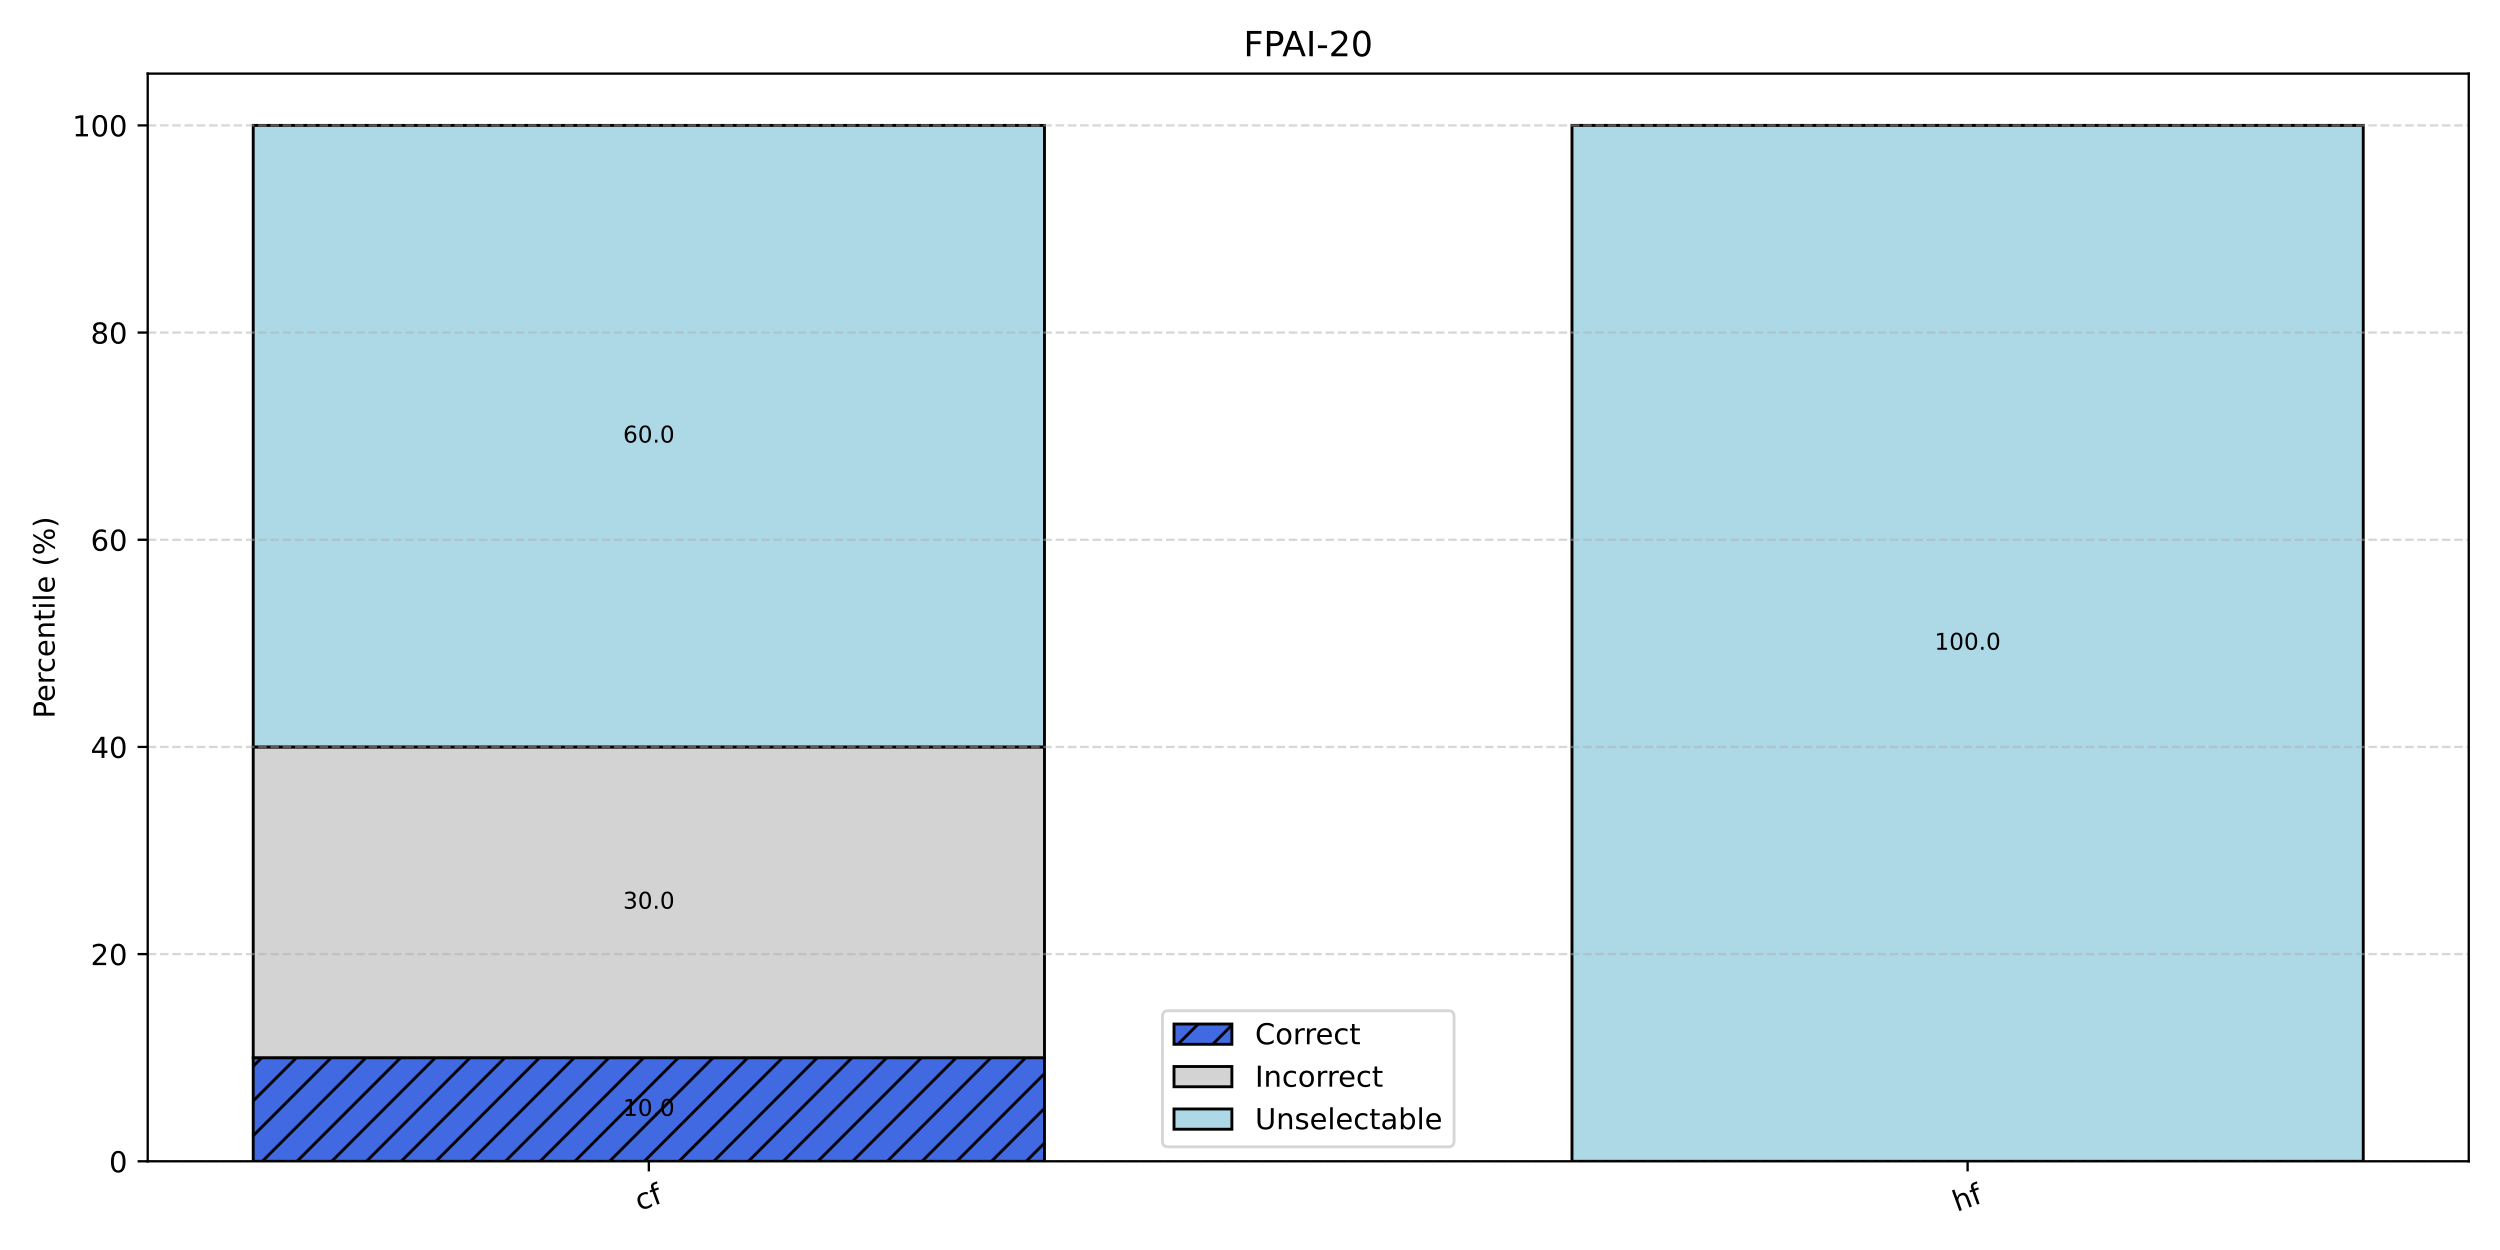
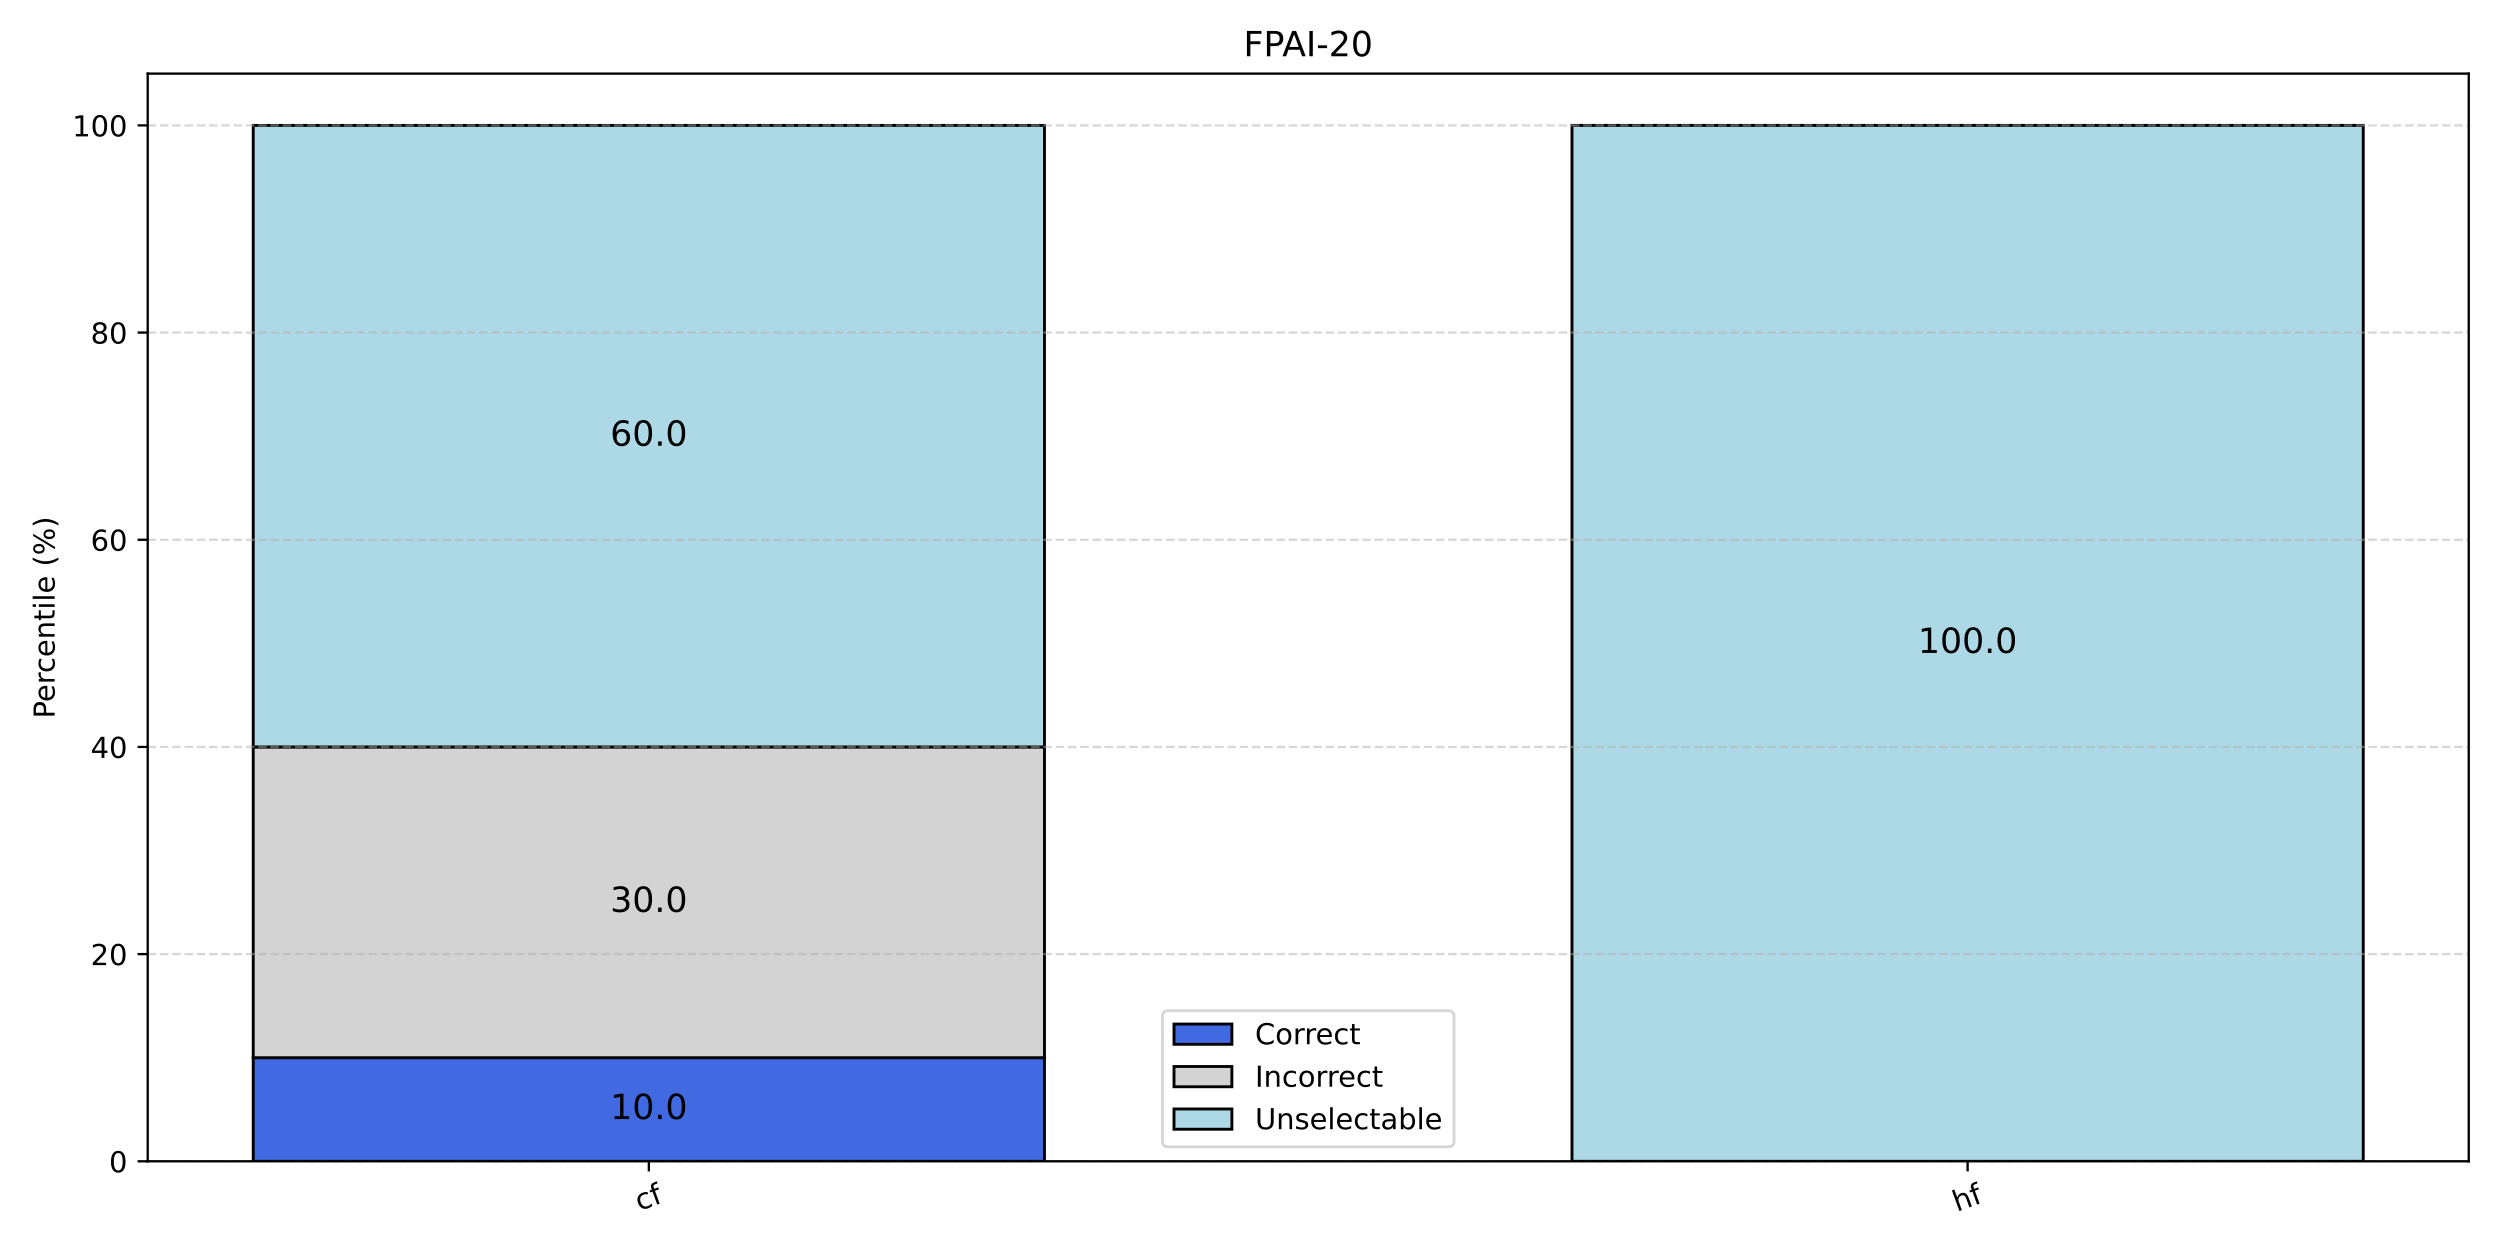
<svg xmlns="http://www.w3.org/2000/svg" xmlns:xlink="http://www.w3.org/1999/xlink" width="864pt" height="432pt" viewBox="0 0 864 432" version="1.1">
  <defs>
    <style type="text/css">*{stroke-linejoin: round; stroke-linecap: butt}</style>
  </defs>
  <g id="figure_1">
    <g id="patch_1">
      <path d="M 0 432  L 864 432  L 864 0  L 0 0  z " style="fill: #ffffff" />
    </g>
    <g id="axes_1">
      <g id="patch_2">
        <path d="M 51.05 401.342  L 853.2 401.342  L 853.2 25.44  L 51.05 25.44  z " style="fill: #ffffff" />
      </g>
      <g id="patch_3">
-         <path d="M 87.511 401.342  L 360.972 401.342  L 360.972 365.542  L 87.511 365.542  z " clip-path="url(#pb90f60d830)" style="fill: url(#h4d4811b8ee); stroke: #000000; stroke-linejoin: miter" />
+         <path d="M 87.511 401.342  L 360.972 401.342  L 360.972 365.542  L 87.511 365.542  z " clip-path="url(#pb450d7283d)" style="fill: #4169e1; stroke: #000000; stroke-linejoin: miter" />
      </g>
      <g id="patch_4">
-         <path d="M 543.278 401.342  L 816.739 401.342  L 816.739 401.342  L 543.278 401.342  z " clip-path="url(#pb90f60d830)" style="fill: url(#h4d4811b8ee); stroke: #000000; stroke-linejoin: miter" />
+         <path d="M 543.278 401.342  L 816.739 401.342  L 816.739 401.342  L 543.278 401.342  z " clip-path="url(#pb450d7283d)" style="fill: #4169e1; stroke: #000000; stroke-linejoin: miter" />
      </g>
      <g id="patch_5">
-         <path d="M 87.511 365.542  L 360.972 365.542  L 360.972 258.141  L 87.511 258.141  z " clip-path="url(#pb90f60d830)" style="fill: #d3d3d3; stroke: #000000; stroke-linejoin: miter" />
+         <path d="M 87.511 365.542  L 360.972 365.542  L 360.972 258.141  L 87.511 258.141  z " clip-path="url(#pb450d7283d)" style="fill: #d3d3d3; stroke: #000000; stroke-linejoin: miter" />
      </g>
      <g id="patch_6">
-         <path d="M 543.278 401.342  L 816.739 401.342  L 816.739 401.342  L 543.278 401.342  z " clip-path="url(#pb90f60d830)" style="fill: #d3d3d3; stroke: #000000; stroke-linejoin: miter" />
+         <path d="M 543.278 401.342  L 816.739 401.342  L 816.739 401.342  L 543.278 401.342  z " clip-path="url(#pb450d7283d)" style="fill: #d3d3d3; stroke: #000000; stroke-linejoin: miter" />
      </g>
      <g id="patch_7">
-         <path d="M 87.511 258.141  L 360.972 258.141  L 360.972 43.34  L 87.511 43.34  z " clip-path="url(#pb90f60d830)" style="fill: #add8e6; stroke: #000000; stroke-linejoin: miter" />
+         <path d="M 87.511 258.141  L 360.972 258.141  L 360.972 43.34  L 87.511 43.34  z " clip-path="url(#pb450d7283d)" style="fill: #add8e6; stroke: #000000; stroke-linejoin: miter" />
      </g>
      <g id="patch_8">
-         <path d="M 543.278 401.342  L 816.739 401.342  L 816.739 43.34  L 543.278 43.34  z " clip-path="url(#pb90f60d830)" style="fill: #add8e6; stroke: #000000; stroke-linejoin: miter" />
+         <path d="M 543.278 401.342  L 816.739 401.342  L 816.739 43.34  L 543.278 43.34  z " clip-path="url(#pb450d7283d)" style="fill: #add8e6; stroke: #000000; stroke-linejoin: miter" />
      </g>
      <g id="matplotlib.axis_1">
        <g id="xtick_1">
          <g id="line2d_1">
            <defs>
-               <path id="m7310fe618c" d="M 0 0  L 0 3.5  " style="stroke: #000000; stroke-width: 0.8" />
-             </defs>
-             <g>
-               <use xlink:href="#m7310fe618c" x="224.241" y="401.342" style="stroke: #000000; stroke-width: 0.8" />
+               <path id="mb52f5c5629" d="M 0 0  L 0 3.5  " style="stroke: #000000; stroke-width: 0.8" />
+             </defs>
+             <g>
+               <use xlink:href="#mb52f5c5629" x="224.241" y="401.342" style="stroke: #000000; stroke-width: 0.8" />
            </g>
          </g>
          <g id="text_1">
            <g transform="translate(220.9478 418.5667) rotate(-20) scale(0.1 -0.1)">
              <defs>
                <path id="DejaVuSans-63" d="M 3122 3366  L 3122 2828  Q 2878 2963 2633 3030  Q 2388 3097 2138 3097  Q 1578 3097 1268 2742  Q 959 2388 959 1747  Q 959 1106 1268 751  Q 1578 397 2138 397  Q 2388 397 2633 464  Q 2878 531 3122 666  L 3122 134  Q 2881 22 2623 -34  Q 2366 -91 2075 -91  Q 1284 -91 818 406  Q 353 903 353 1747  Q 353 2603 823 3093  Q 1294 3584 2113 3584  Q 2378 3584 2631 3529  Q 2884 3475 3122 3366  z " transform="scale(0.015625)" />
                <path id="DejaVuSans-66" d="M 2375 4863  L 2375 4384  L 1825 4384  Q 1516 4384 1395 4259  Q 1275 4134 1275 3809  L 1275 3500  L 2222 3500  L 2222 3053  L 1275 3053  L 1275 0  L 697 0  L 697 3053  L 147 3053  L 147 3500  L 697 3500  L 697 3744  Q 697 4328 969 4595  Q 1241 4863 1831 4863  L 2375 4863  z " transform="scale(0.015625)" />
              </defs>
              <use xlink:href="#DejaVuSans-63" />
              <use xlink:href="#DejaVuSans-66" transform="translate(54.98047 0)" />
            </g>
          </g>
        </g>
        <g id="xtick_2">
          <g id="line2d_2">
            <g>
-               <use xlink:href="#m7310fe618c" x="680.009" y="401.342" style="stroke: #000000; stroke-width: 0.8" />
+               <use xlink:href="#mb52f5c5629" x="680.009" y="401.342" style="stroke: #000000; stroke-width: 0.8" />
            </g>
          </g>
          <g id="text_2">
            <g transform="translate(676.3206 418.8537) rotate(-20) scale(0.1 -0.1)">
              <defs>
                <path id="DejaVuSans-68" d="M 3513 2113  L 3513 0  L 2938 0  L 2938 2094  Q 2938 2591 2744 2837  Q 2550 3084 2163 3084  Q 1697 3084 1428 2787  Q 1159 2491 1159 1978  L 1159 0  L 581 0  L 581 4863  L 1159 4863  L 1159 2956  Q 1366 3272 1645 3428  Q 1925 3584 2291 3584  Q 2894 3584 3203 3211  Q 3513 2838 3513 2113  z " transform="scale(0.015625)" />
              </defs>
              <use xlink:href="#DejaVuSans-68" />
              <use xlink:href="#DejaVuSans-66" transform="translate(63.37891 0)" />
            </g>
          </g>
        </g>
      </g>
      <g id="matplotlib.axis_2">
        <g id="ytick_1">
          <g id="line2d_3">
-             <path d="M 51.05 401.342  L 853.2 401.342  " clip-path="url(#pb90f60d830)" style="fill: none; stroke-dasharray: 2.96,1.28; stroke-dashoffset: 0; stroke: #b0b0b0; stroke-opacity: 0.5; stroke-width: 0.8" />
+             <path d="M 51.05 401.342  L 853.2 401.342  " clip-path="url(#pb450d7283d)" style="fill: none; stroke-dasharray: 2.96,1.28; stroke-dashoffset: 0; stroke: #b0b0b0; stroke-opacity: 0.5; stroke-width: 0.8" />
          </g>
          <g id="line2d_4">
            <defs>
-               <path id="mf6887f8c30" d="M 0 0  L -3.5 0  " style="stroke: #000000; stroke-width: 0.8" />
-             </defs>
-             <g>
-               <use xlink:href="#mf6887f8c30" x="51.05" y="401.342" style="stroke: #000000; stroke-width: 0.8" />
+               <path id="mb5069ea2ca" d="M 0 0  L -3.5 0  " style="stroke: #000000; stroke-width: 0.8" />
+             </defs>
+             <g>
+               <use xlink:href="#mb5069ea2ca" x="51.05" y="401.342" style="stroke: #000000; stroke-width: 0.8" />
            </g>
          </g>
          <g id="text_3">
            <g transform="translate(37.6875 405.1411) scale(0.1 -0.1)">
              <defs>
                <path id="DejaVuSans-30" d="M 2034 4250  Q 1547 4250 1301 3770  Q 1056 3291 1056 2328  Q 1056 1369 1301 889  Q 1547 409 2034 409  Q 2525 409 2770 889  Q 3016 1369 3016 2328  Q 3016 3291 2770 3770  Q 2525 4250 2034 4250  z M 2034 4750  Q 2819 4750 3233 4129  Q 3647 3509 3647 2328  Q 3647 1150 3233 529  Q 2819 -91 2034 -91  Q 1250 -91 836 529  Q 422 1150 422 2328  Q 422 3509 836 4129  Q 1250 4750 2034 4750  z " transform="scale(0.015625)" />
              </defs>
              <use xlink:href="#DejaVuSans-30" />
            </g>
          </g>
        </g>
        <g id="ytick_2">
          <g id="line2d_5">
-             <path d="M 51.05 329.742  L 853.2 329.742  " clip-path="url(#pb90f60d830)" style="fill: none; stroke-dasharray: 2.96,1.28; stroke-dashoffset: 0; stroke: #b0b0b0; stroke-opacity: 0.5; stroke-width: 0.8" />
+             <path d="M 51.05 329.742  L 853.2 329.742  " clip-path="url(#pb450d7283d)" style="fill: none; stroke-dasharray: 2.96,1.28; stroke-dashoffset: 0; stroke: #b0b0b0; stroke-opacity: 0.5; stroke-width: 0.8" />
          </g>
          <g id="line2d_6">
            <g>
-               <use xlink:href="#mf6887f8c30" x="51.05" y="329.742" style="stroke: #000000; stroke-width: 0.8" />
+               <use xlink:href="#mb5069ea2ca" x="51.05" y="329.742" style="stroke: #000000; stroke-width: 0.8" />
            </g>
          </g>
          <g id="text_4">
            <g transform="translate(31.325 333.5408) scale(0.1 -0.1)">
              <defs>
                <path id="DejaVuSans-32" d="M 1228 531  L 3431 531  L 3431 0  L 469 0  L 469 531  Q 828 903 1448 1529  Q 2069 2156 2228 2338  Q 2531 2678 2651 2914  Q 2772 3150 2772 3378  Q 2772 3750 2511 3984  Q 2250 4219 1831 4219  Q 1534 4219 1204 4116  Q 875 4013 500 3803  L 500 4441  Q 881 4594 1212 4672  Q 1544 4750 1819 4750  Q 2544 4750 2975 4387  Q 3406 4025 3406 3419  Q 3406 3131 3298 2873  Q 3191 2616 2906 2266  Q 2828 2175 2409 1742  Q 1991 1309 1228 531  z " transform="scale(0.015625)" />
              </defs>
              <use xlink:href="#DejaVuSans-32" />
              <use xlink:href="#DejaVuSans-30" transform="translate(63.62305 0)" />
            </g>
          </g>
        </g>
        <g id="ytick_3">
          <g id="line2d_7">
-             <path d="M 51.05 258.141  L 853.2 258.141  " clip-path="url(#pb90f60d830)" style="fill: none; stroke-dasharray: 2.96,1.28; stroke-dashoffset: 0; stroke: #b0b0b0; stroke-opacity: 0.5; stroke-width: 0.8" />
+             <path d="M 51.05 258.141  L 853.2 258.141  " clip-path="url(#pb450d7283d)" style="fill: none; stroke-dasharray: 2.96,1.28; stroke-dashoffset: 0; stroke: #b0b0b0; stroke-opacity: 0.5; stroke-width: 0.8" />
          </g>
          <g id="line2d_8">
            <g>
-               <use xlink:href="#mf6887f8c30" x="51.05" y="258.141" style="stroke: #000000; stroke-width: 0.8" />
+               <use xlink:href="#mb5069ea2ca" x="51.05" y="258.141" style="stroke: #000000; stroke-width: 0.8" />
            </g>
          </g>
          <g id="text_5">
            <g transform="translate(31.325 261.9404) scale(0.1 -0.1)">
              <defs>
                <path id="DejaVuSans-34" d="M 2419 4116  L 825 1625  L 2419 1625  L 2419 4116  z M 2253 4666  L 3047 4666  L 3047 1625  L 3713 1625  L 3713 1100  L 3047 1100  L 3047 0  L 2419 0  L 2419 1100  L 313 1100  L 313 1709  L 2253 4666  z " transform="scale(0.015625)" />
              </defs>
              <use xlink:href="#DejaVuSans-34" />
              <use xlink:href="#DejaVuSans-30" transform="translate(63.62305 0)" />
            </g>
          </g>
        </g>
        <g id="ytick_4">
          <g id="line2d_9">
-             <path d="M 51.05 186.541  L 853.2 186.541  " clip-path="url(#pb90f60d830)" style="fill: none; stroke-dasharray: 2.96,1.28; stroke-dashoffset: 0; stroke: #b0b0b0; stroke-opacity: 0.5; stroke-width: 0.8" />
+             <path d="M 51.05 186.541  L 853.2 186.541  " clip-path="url(#pb450d7283d)" style="fill: none; stroke-dasharray: 2.96,1.28; stroke-dashoffset: 0; stroke: #b0b0b0; stroke-opacity: 0.5; stroke-width: 0.8" />
          </g>
          <g id="line2d_10">
            <g>
-               <use xlink:href="#mf6887f8c30" x="51.05" y="186.541" style="stroke: #000000; stroke-width: 0.8" />
+               <use xlink:href="#mb5069ea2ca" x="51.05" y="186.541" style="stroke: #000000; stroke-width: 0.8" />
            </g>
          </g>
          <g id="text_6">
            <g transform="translate(31.325 190.34) scale(0.1 -0.1)">
              <defs>
                <path id="DejaVuSans-36" d="M 2113 2584  Q 1688 2584 1439 2293  Q 1191 2003 1191 1497  Q 1191 994 1439 701  Q 1688 409 2113 409  Q 2538 409 2786 701  Q 3034 994 3034 1497  Q 3034 2003 2786 2293  Q 2538 2584 2113 2584  z M 3366 4563  L 3366 3988  Q 3128 4100 2886 4159  Q 2644 4219 2406 4219  Q 1781 4219 1451 3797  Q 1122 3375 1075 2522  Q 1259 2794 1537 2939  Q 1816 3084 2150 3084  Q 2853 3084 3261 2657  Q 3669 2231 3669 1497  Q 3669 778 3244 343  Q 2819 -91 2113 -91  Q 1303 -91 875 529  Q 447 1150 447 2328  Q 447 3434 972 4092  Q 1497 4750 2381 4750  Q 2619 4750 2861 4703  Q 3103 4656 3366 4563  z " transform="scale(0.015625)" />
              </defs>
              <use xlink:href="#DejaVuSans-36" />
              <use xlink:href="#DejaVuSans-30" transform="translate(63.62305 0)" />
            </g>
          </g>
        </g>
        <g id="ytick_5">
          <g id="line2d_11">
-             <path d="M 51.05 114.94  L 853.2 114.94  " clip-path="url(#pb90f60d830)" style="fill: none; stroke-dasharray: 2.96,1.28; stroke-dashoffset: 0; stroke: #b0b0b0; stroke-opacity: 0.5; stroke-width: 0.8" />
+             <path d="M 51.05 114.94  L 853.2 114.94  " clip-path="url(#pb450d7283d)" style="fill: none; stroke-dasharray: 2.96,1.28; stroke-dashoffset: 0; stroke: #b0b0b0; stroke-opacity: 0.5; stroke-width: 0.8" />
          </g>
          <g id="line2d_12">
            <g>
-               <use xlink:href="#mf6887f8c30" x="51.05" y="114.94" style="stroke: #000000; stroke-width: 0.8" />
+               <use xlink:href="#mb5069ea2ca" x="51.05" y="114.94" style="stroke: #000000; stroke-width: 0.8" />
            </g>
          </g>
          <g id="text_7">
            <g transform="translate(31.325 118.7397) scale(0.1 -0.1)">
              <defs>
                <path id="DejaVuSans-38" d="M 2034 2216  Q 1584 2216 1326 1975  Q 1069 1734 1069 1313  Q 1069 891 1326 650  Q 1584 409 2034 409  Q 2484 409 2743 651  Q 3003 894 3003 1313  Q 3003 1734 2745 1975  Q 2488 2216 2034 2216  z M 1403 2484  Q 997 2584 770 2862  Q 544 3141 544 3541  Q 544 4100 942 4425  Q 1341 4750 2034 4750  Q 2731 4750 3128 4425  Q 3525 4100 3525 3541  Q 3525 3141 3298 2862  Q 3072 2584 2669 2484  Q 3125 2378 3379 2068  Q 3634 1759 3634 1313  Q 3634 634 3220 271  Q 2806 -91 2034 -91  Q 1263 -91 848 271  Q 434 634 434 1313  Q 434 1759 690 2068  Q 947 2378 1403 2484  z M 1172 3481  Q 1172 3119 1398 2916  Q 1625 2713 2034 2713  Q 2441 2713 2670 2916  Q 2900 3119 2900 3481  Q 2900 3844 2670 4047  Q 2441 4250 2034 4250  Q 1625 4250 1398 4047  Q 1172 3844 1172 3481  z " transform="scale(0.015625)" />
              </defs>
              <use xlink:href="#DejaVuSans-38" />
              <use xlink:href="#DejaVuSans-30" transform="translate(63.62305 0)" />
            </g>
          </g>
        </g>
        <g id="ytick_6">
          <g id="line2d_13">
-             <path d="M 51.05 43.34  L 853.2 43.34  " clip-path="url(#pb90f60d830)" style="fill: none; stroke-dasharray: 2.96,1.28; stroke-dashoffset: 0; stroke: #b0b0b0; stroke-opacity: 0.5; stroke-width: 0.8" />
+             <path d="M 51.05 43.34  L 853.2 43.34  " clip-path="url(#pb450d7283d)" style="fill: none; stroke-dasharray: 2.96,1.28; stroke-dashoffset: 0; stroke: #b0b0b0; stroke-opacity: 0.5; stroke-width: 0.8" />
          </g>
          <g id="line2d_14">
            <g>
-               <use xlink:href="#mf6887f8c30" x="51.05" y="43.34" style="stroke: #000000; stroke-width: 0.8" />
+               <use xlink:href="#mb5069ea2ca" x="51.05" y="43.34" style="stroke: #000000; stroke-width: 0.8" />
            </g>
          </g>
          <g id="text_8">
            <g transform="translate(24.9625 47.13931) scale(0.1 -0.1)">
              <defs>
                <path id="DejaVuSans-31" d="M 794 531  L 1825 531  L 1825 4091  L 703 3866  L 703 4441  L 1819 4666  L 2450 4666  L 2450 531  L 3481 531  L 3481 0  L 794 0  L 794 531  z " transform="scale(0.015625)" />
              </defs>
              <use xlink:href="#DejaVuSans-31" />
              <use xlink:href="#DejaVuSans-30" transform="translate(63.62305 0)" />
              <use xlink:href="#DejaVuSans-30" transform="translate(127.2461 0)" />
            </g>
          </g>
        </g>
        <g id="text_9">
          <g transform="translate(18.88281 248.2949) rotate(-90) scale(0.1 -0.1)">
            <defs>
              <path id="DejaVuSans-50" d="M 1259 4147  L 1259 2394  L 2053 2394  Q 2494 2394 2734 2622  Q 2975 2850 2975 3272  Q 2975 3691 2734 3919  Q 2494 4147 2053 4147  L 1259 4147  z M 628 4666  L 2053 4666  Q 2838 4666 3239 4311  Q 3641 3956 3641 3272  Q 3641 2581 3239 2228  Q 2838 1875 2053 1875  L 1259 1875  L 1259 0  L 628 0  L 628 4666  z " transform="scale(0.015625)" />
              <path id="DejaVuSans-65" d="M 3597 1894  L 3597 1613  L 953 1613  Q 991 1019 1311 708  Q 1631 397 2203 397  Q 2534 397 2845 478  Q 3156 559 3463 722  L 3463 178  Q 3153 47 2828 -22  Q 2503 -91 2169 -91  Q 1331 -91 842 396  Q 353 884 353 1716  Q 353 2575 817 3079  Q 1281 3584 2069 3584  Q 2775 3584 3186 3129  Q 3597 2675 3597 1894  z M 3022 2063  Q 3016 2534 2758 2815  Q 2500 3097 2075 3097  Q 1594 3097 1305 2825  Q 1016 2553 972 2059  L 3022 2063  z " transform="scale(0.015625)" />
              <path id="DejaVuSans-72" d="M 2631 2963  Q 2534 3019 2420 3045  Q 2306 3072 2169 3072  Q 1681 3072 1420 2755  Q 1159 2438 1159 1844  L 1159 0  L 581 0  L 581 3500  L 1159 3500  L 1159 2956  Q 1341 3275 1631 3429  Q 1922 3584 2338 3584  Q 2397 3584 2469 3576  Q 2541 3569 2628 3553  L 2631 2963  z " transform="scale(0.015625)" />
              <path id="DejaVuSans-6e" d="M 3513 2113  L 3513 0  L 2938 0  L 2938 2094  Q 2938 2591 2744 2837  Q 2550 3084 2163 3084  Q 1697 3084 1428 2787  Q 1159 2491 1159 1978  L 1159 0  L 581 0  L 581 3500  L 1159 3500  L 1159 2956  Q 1366 3272 1645 3428  Q 1925 3584 2291 3584  Q 2894 3584 3203 3211  Q 3513 2838 3513 2113  z " transform="scale(0.015625)" />
              <path id="DejaVuSans-74" d="M 1172 4494  L 1172 3500  L 2356 3500  L 2356 3053  L 1172 3053  L 1172 1153  Q 1172 725 1289 603  Q 1406 481 1766 481  L 2356 481  L 2356 0  L 1766 0  Q 1100 0 847 248  Q 594 497 594 1153  L 594 3053  L 172 3053  L 172 3500  L 594 3500  L 594 4494  L 1172 4494  z " transform="scale(0.015625)" />
              <path id="DejaVuSans-69" d="M 603 3500  L 1178 3500  L 1178 0  L 603 0  L 603 3500  z M 603 4863  L 1178 4863  L 1178 4134  L 603 4134  L 603 4863  z " transform="scale(0.015625)" />
              <path id="DejaVuSans-6c" d="M 603 4863  L 1178 4863  L 1178 0  L 603 0  L 603 4863  z " transform="scale(0.015625)" />
              <path id="DejaVuSans-20" transform="scale(0.015625)" />
              <path id="DejaVuSans-28" d="M 1984 4856  Q 1566 4138 1362 3434  Q 1159 2731 1159 2009  Q 1159 1288 1364 580  Q 1569 -128 1984 -844  L 1484 -844  Q 1016 -109 783 600  Q 550 1309 550 2009  Q 550 2706 781 3412  Q 1013 4119 1484 4856  L 1984 4856  z " transform="scale(0.015625)" />
              <path id="DejaVuSans-25" d="M 4653 2053  Q 4381 2053 4226 1822  Q 4072 1591 4072 1178  Q 4072 772 4226 539  Q 4381 306 4653 306  Q 4919 306 5073 539  Q 5228 772 5228 1178  Q 5228 1588 5073 1820  Q 4919 2053 4653 2053  z M 4653 2450  Q 5147 2450 5437 2106  Q 5728 1763 5728 1178  Q 5728 594 5436 251  Q 5144 -91 4653 -91  Q 4153 -91 3862 251  Q 3572 594 3572 1178  Q 3572 1766 3864 2108  Q 4156 2450 4653 2450  z M 1428 4353  Q 1159 4353 1004 4120  Q 850 3888 850 3481  Q 850 3069 1003 2837  Q 1156 2606 1428 2606  Q 1700 2606 1854 2837  Q 2009 3069 2009 3481  Q 2009 3884 1853 4118  Q 1697 4353 1428 4353  z M 4250 4750  L 4750 4750  L 1831 -91  L 1331 -91  L 4250 4750  z M 1428 4750  Q 1922 4750 2215 4408  Q 2509 4066 2509 3481  Q 2509 2891 2217 2550  Q 1925 2209 1428 2209  Q 931 2209 642 2551  Q 353 2894 353 3481  Q 353 4063 643 4406  Q 934 4750 1428 4750  z " transform="scale(0.015625)" />
              <path id="DejaVuSans-29" d="M 513 4856  L 1013 4856  Q 1481 4119 1714 3412  Q 1947 2706 1947 2009  Q 1947 1309 1714 600  Q 1481 -109 1013 -844  L 513 -844  Q 928 -128 1133 580  Q 1338 1288 1338 2009  Q 1338 2731 1133 3434  Q 928 4138 513 4856  z " transform="scale(0.015625)" />
            </defs>
            <use xlink:href="#DejaVuSans-50" />
            <use xlink:href="#DejaVuSans-65" transform="translate(56.67773 0)" />
            <use xlink:href="#DejaVuSans-72" transform="translate(118.2012 0)" />
            <use xlink:href="#DejaVuSans-63" transform="translate(157.0645 0)" />
            <use xlink:href="#DejaVuSans-65" transform="translate(212.0449 0)" />
            <use xlink:href="#DejaVuSans-6e" transform="translate(273.5684 0)" />
            <use xlink:href="#DejaVuSans-74" transform="translate(336.9473 0)" />
            <use xlink:href="#DejaVuSans-69" transform="translate(376.1562 0)" />
            <use xlink:href="#DejaVuSans-6c" transform="translate(403.9395 0)" />
            <use xlink:href="#DejaVuSans-65" transform="translate(431.7227 0)" />
            <use xlink:href="#DejaVuSans-20" transform="translate(493.2461 0)" />
            <use xlink:href="#DejaVuSans-28" transform="translate(525.0332 0)" />
            <use xlink:href="#DejaVuSans-25" transform="translate(564.0469 0)" />
            <use xlink:href="#DejaVuSans-29" transform="translate(659.0664 0)" />
          </g>
        </g>
      </g>
      <g id="patch_9">
        <path d="M 51.05 401.342  L 51.05 25.44  " style="fill: none; stroke: #000000; stroke-width: 0.8; stroke-linejoin: miter; stroke-linecap: square" />
      </g>
      <g id="patch_10">
        <path d="M 853.2 401.342  L 853.2 25.44  " style="fill: none; stroke: #000000; stroke-width: 0.8; stroke-linejoin: miter; stroke-linecap: square" />
      </g>
      <g id="patch_11">
        <path d="M 51.05 401.342  L 853.2 401.342  " style="fill: none; stroke: #000000; stroke-width: 0.8; stroke-linejoin: miter; stroke-linecap: square" />
      </g>
      <g id="patch_12">
        <path d="M 51.05 25.44  L 853.2 25.44  " style="fill: none; stroke: #000000; stroke-width: 0.8; stroke-linejoin: miter; stroke-linecap: square" />
      </g>
      <g id="text_10">
-         <g transform="translate(215.3352 385.6493) scale(0.08 -0.08)">
+         <g transform="translate(210.8821 386.7531) scale(0.12 -0.12)">
          <defs>
            <path id="DejaVuSans-2e" d="M 684 794  L 1344 794  L 1344 0  L 684 0  L 684 794  z " transform="scale(0.015625)" />
          </defs>
          <use xlink:href="#DejaVuSans-31" />
          <use xlink:href="#DejaVuSans-30" transform="translate(63.62305 0)" />
          <use xlink:href="#DejaVuSans-2e" transform="translate(127.2461 0)" />
          <use xlink:href="#DejaVuSans-30" transform="translate(159.0332 0)" />
        </g>
      </g>
      <g id="text_11">
-         <g transform="translate(215.3352 314.0489) scale(0.08 -0.08)">
+         <g transform="translate(210.8821 315.1527) scale(0.12 -0.12)">
          <defs>
            <path id="DejaVuSans-33" d="M 2597 2516  Q 3050 2419 3304 2112  Q 3559 1806 3559 1356  Q 3559 666 3084 287  Q 2609 -91 1734 -91  Q 1441 -91 1130 -33  Q 819 25 488 141  L 488 750  Q 750 597 1062 519  Q 1375 441 1716 441  Q 2309 441 2620 675  Q 2931 909 2931 1356  Q 2931 1769 2642 2001  Q 2353 2234 1838 2234  L 1294 2234  L 1294 2753  L 1863 2753  Q 2328 2753 2575 2939  Q 2822 3125 2822 3475  Q 2822 3834 2567 4026  Q 2313 4219 1838 4219  Q 1578 4219 1281 4162  Q 984 4106 628 3988  L 628 4550  Q 988 4650 1302 4700  Q 1616 4750 1894 4750  Q 2613 4750 3031 4423  Q 3450 4097 3450 3541  Q 3450 3153 3228 2886  Q 3006 2619 2597 2516  z " transform="scale(0.015625)" />
          </defs>
          <use xlink:href="#DejaVuSans-33" />
          <use xlink:href="#DejaVuSans-30" transform="translate(63.62305 0)" />
          <use xlink:href="#DejaVuSans-2e" transform="translate(127.2461 0)" />
          <use xlink:href="#DejaVuSans-30" transform="translate(159.0332 0)" />
        </g>
      </g>
      <g id="text_12">
-         <g transform="translate(215.3352 152.9481) scale(0.08 -0.08)">
+         <g transform="translate(210.8821 154.0519) scale(0.12 -0.12)">
          <use xlink:href="#DejaVuSans-36" />
          <use xlink:href="#DejaVuSans-30" transform="translate(63.62305 0)" />
          <use xlink:href="#DejaVuSans-2e" transform="translate(127.2461 0)" />
          <use xlink:href="#DejaVuSans-30" transform="translate(159.0332 0)" />
        </g>
      </g>
      <g id="text_13">
-         <g transform="translate(668.5573 224.5485) scale(0.08 -0.08)">
+         <g transform="translate(662.8316 225.6522) scale(0.12 -0.12)">
          <use xlink:href="#DejaVuSans-31" />
          <use xlink:href="#DejaVuSans-30" transform="translate(63.62305 0)" />
          <use xlink:href="#DejaVuSans-30" transform="translate(127.2461 0)" />
          <use xlink:href="#DejaVuSans-2e" transform="translate(190.8691 0)" />
          <use xlink:href="#DejaVuSans-30" transform="translate(222.6562 0)" />
        </g>
      </g>
      <g id="text_14">
        <g transform="translate(429.7647 19.44) scale(0.12 -0.12)">
          <defs>
            <path id="DejaVuSans-46" d="M 628 4666  L 3309 4666  L 3309 4134  L 1259 4134  L 1259 2759  L 3109 2759  L 3109 2228  L 1259 2228  L 1259 0  L 628 0  L 628 4666  z " transform="scale(0.015625)" />
            <path id="DejaVuSans-41" d="M 2188 4044  L 1331 1722  L 3047 1722  L 2188 4044  z M 1831 4666  L 2547 4666  L 4325 0  L 3669 0  L 3244 1197  L 1141 1197  L 716 0  L 50 0  L 1831 4666  z " transform="scale(0.015625)" />
            <path id="DejaVuSans-49" d="M 628 4666  L 1259 4666  L 1259 0  L 628 0  L 628 4666  z " transform="scale(0.015625)" />
            <path id="DejaVuSans-2d" d="M 313 2009  L 1997 2009  L 1997 1497  L 313 1497  L 313 2009  z " transform="scale(0.015625)" />
          </defs>
          <use xlink:href="#DejaVuSans-46" />
          <use xlink:href="#DejaVuSans-50" transform="translate(57.51953 0)" />
          <use xlink:href="#DejaVuSans-41" transform="translate(111.4473 0)" />
          <use xlink:href="#DejaVuSans-49" transform="translate(179.8555 0)" />
          <use xlink:href="#DejaVuSans-2d" transform="translate(209.3477 0)" />
          <use xlink:href="#DejaVuSans-32" transform="translate(245.4316 0)" />
          <use xlink:href="#DejaVuSans-30" transform="translate(309.0547 0)" />
        </g>
      </g>
      <g id="legend_1">
        <g id="patch_13">
          <path d="M 403.737 396.342  L 500.513 396.342  Q 502.513 396.342 502.513 394.342  L 502.513 351.308  Q 502.513 349.308 500.513 349.308  L 403.737 349.308  Q 401.737 349.308 401.737 351.308  L 401.737 394.342  Q 401.737 396.342 403.737 396.342  z " style="fill: #ffffff; opacity: 0.8; stroke: #cccccc; stroke-linejoin: miter" />
        </g>
        <g id="patch_14">
-           <path d="M 405.737 360.906  L 425.737 360.906  L 425.737 353.906  L 405.737 353.906  z " style="fill: url(#h4d4811b8ee); stroke: #000000; stroke-linejoin: miter" />
+           <path d="M 405.737 360.906  L 425.737 360.906  L 425.737 353.906  L 405.737 353.906  z " style="fill: #4169e1; stroke: #000000; stroke-linejoin: miter" />
        </g>
        <g id="text_15">
          <g transform="translate(433.7367 360.906) scale(0.1 -0.1)">
            <defs>
              <path id="DejaVuSans-43" d="M 4122 4306  L 4122 3641  Q 3803 3938 3442 4084  Q 3081 4231 2675 4231  Q 1875 4231 1450 3742  Q 1025 3253 1025 2328  Q 1025 1406 1450 917  Q 1875 428 2675 428  Q 3081 428 3442 575  Q 3803 722 4122 1019  L 4122 359  Q 3791 134 3420 21  Q 3050 -91 2638 -91  Q 1578 -91 968 557  Q 359 1206 359 2328  Q 359 3453 968 4101  Q 1578 4750 2638 4750  Q 3056 4750 3426 4639  Q 3797 4528 4122 4306  z " transform="scale(0.015625)" />
              <path id="DejaVuSans-6f" d="M 1959 3097  Q 1497 3097 1228 2736  Q 959 2375 959 1747  Q 959 1119 1226 758  Q 1494 397 1959 397  Q 2419 397 2687 759  Q 2956 1122 2956 1747  Q 2956 2369 2687 2733  Q 2419 3097 1959 3097  z M 1959 3584  Q 2709 3584 3137 3096  Q 3566 2609 3566 1747  Q 3566 888 3137 398  Q 2709 -91 1959 -91  Q 1206 -91 779 398  Q 353 888 353 1747  Q 353 2609 779 3096  Q 1206 3584 1959 3584  z " transform="scale(0.015625)" />
            </defs>
            <use xlink:href="#DejaVuSans-43" />
            <use xlink:href="#DejaVuSans-6f" transform="translate(69.82422 0)" />
            <use xlink:href="#DejaVuSans-72" transform="translate(131.0059 0)" />
            <use xlink:href="#DejaVuSans-72" transform="translate(170.3691 0)" />
            <use xlink:href="#DejaVuSans-65" transform="translate(209.2324 0)" />
            <use xlink:href="#DejaVuSans-63" transform="translate(270.7559 0)" />
            <use xlink:href="#DejaVuSans-74" transform="translate(325.7363 0)" />
          </g>
        </g>
        <g id="patch_15">
          <path d="M 405.737 375.584  L 425.737 375.584  L 425.737 368.584  L 405.737 368.584  z " style="fill: #d3d3d3; stroke: #000000; stroke-linejoin: miter" />
        </g>
        <g id="text_16">
          <g transform="translate(433.7367 375.5841) scale(0.1 -0.1)">
            <use xlink:href="#DejaVuSans-49" />
            <use xlink:href="#DejaVuSans-6e" transform="translate(29.49219 0)" />
            <use xlink:href="#DejaVuSans-63" transform="translate(92.87109 0)" />
            <use xlink:href="#DejaVuSans-6f" transform="translate(147.8516 0)" />
            <use xlink:href="#DejaVuSans-72" transform="translate(209.0332 0)" />
            <use xlink:href="#DejaVuSans-72" transform="translate(248.3965 0)" />
            <use xlink:href="#DejaVuSans-65" transform="translate(287.2598 0)" />
            <use xlink:href="#DejaVuSans-63" transform="translate(348.7832 0)" />
            <use xlink:href="#DejaVuSans-74" transform="translate(403.7637 0)" />
          </g>
        </g>
        <g id="patch_16">
          <path d="M 405.737 390.262  L 425.737 390.262  L 425.737 383.262  L 405.737 383.262  z " style="fill: #add8e6; stroke: #000000; stroke-linejoin: miter" />
        </g>
        <g id="text_17">
          <g transform="translate(433.7367 390.2622) scale(0.1 -0.1)">
            <defs>
              <path id="DejaVuSans-55" d="M 556 4666  L 1191 4666  L 1191 1831  Q 1191 1081 1462 751  Q 1734 422 2344 422  Q 2950 422 3222 751  Q 3494 1081 3494 1831  L 3494 4666  L 4128 4666  L 4128 1753  Q 4128 841 3676 375  Q 3225 -91 2344 -91  Q 1459 -91 1007 375  Q 556 841 556 1753  L 556 4666  z " transform="scale(0.015625)" />
              <path id="DejaVuSans-73" d="M 2834 3397  L 2834 2853  Q 2591 2978 2328 3040  Q 2066 3103 1784 3103  Q 1356 3103 1142 2972  Q 928 2841 928 2578  Q 928 2378 1081 2264  Q 1234 2150 1697 2047  L 1894 2003  Q 2506 1872 2764 1633  Q 3022 1394 3022 966  Q 3022 478 2636 193  Q 2250 -91 1575 -91  Q 1294 -91 989 -36  Q 684 19 347 128  L 347 722  Q 666 556 975 473  Q 1284 391 1588 391  Q 1994 391 2212 530  Q 2431 669 2431 922  Q 2431 1156 2273 1281  Q 2116 1406 1581 1522  L 1381 1569  Q 847 1681 609 1914  Q 372 2147 372 2553  Q 372 3047 722 3315  Q 1072 3584 1716 3584  Q 2034 3584 2315 3537  Q 2597 3491 2834 3397  z " transform="scale(0.015625)" />
              <path id="DejaVuSans-61" d="M 2194 1759  Q 1497 1759 1228 1600  Q 959 1441 959 1056  Q 959 750 1161 570  Q 1363 391 1709 391  Q 2188 391 2477 730  Q 2766 1069 2766 1631  L 2766 1759  L 2194 1759  z M 3341 1997  L 3341 0  L 2766 0  L 2766 531  Q 2569 213 2275 61  Q 1981 -91 1556 -91  Q 1019 -91 701 211  Q 384 513 384 1019  Q 384 1609 779 1909  Q 1175 2209 1959 2209  L 2766 2209  L 2766 2266  Q 2766 2663 2505 2880  Q 2244 3097 1772 3097  Q 1472 3097 1187 3025  Q 903 2953 641 2809  L 641 3341  Q 956 3463 1253 3523  Q 1550 3584 1831 3584  Q 2591 3584 2966 3190  Q 3341 2797 3341 1997  z " transform="scale(0.015625)" />
              <path id="DejaVuSans-62" d="M 3116 1747  Q 3116 2381 2855 2742  Q 2594 3103 2138 3103  Q 1681 3103 1420 2742  Q 1159 2381 1159 1747  Q 1159 1113 1420 752  Q 1681 391 2138 391  Q 2594 391 2855 752  Q 3116 1113 3116 1747  z M 1159 2969  Q 1341 3281 1617 3432  Q 1894 3584 2278 3584  Q 2916 3584 3314 3078  Q 3713 2572 3713 1747  Q 3713 922 3314 415  Q 2916 -91 2278 -91  Q 1894 -91 1617 61  Q 1341 213 1159 525  L 1159 0  L 581 0  L 581 4863  L 1159 4863  L 1159 2969  z " transform="scale(0.015625)" />
            </defs>
            <use xlink:href="#DejaVuSans-55" />
            <use xlink:href="#DejaVuSans-6e" transform="translate(73.19336 0)" />
            <use xlink:href="#DejaVuSans-73" transform="translate(136.5723 0)" />
            <use xlink:href="#DejaVuSans-65" transform="translate(188.6719 0)" />
            <use xlink:href="#DejaVuSans-6c" transform="translate(250.1953 0)" />
            <use xlink:href="#DejaVuSans-65" transform="translate(277.9785 0)" />
            <use xlink:href="#DejaVuSans-63" transform="translate(339.502 0)" />
            <use xlink:href="#DejaVuSans-74" transform="translate(394.4824 0)" />
            <use xlink:href="#DejaVuSans-61" transform="translate(433.6914 0)" />
            <use xlink:href="#DejaVuSans-62" transform="translate(494.9707 0)" />
            <use xlink:href="#DejaVuSans-6c" transform="translate(558.4473 0)" />
            <use xlink:href="#DejaVuSans-65" transform="translate(586.2305 0)" />
          </g>
        </g>
      </g>
    </g>
  </g>
  <defs>
-     <clipPath id="pb90f60d830">
+     <clipPath id="pb450d7283d">
      <rect x="51.05" y="25.44" width="802.15" height="375.902" />
    </clipPath>
  </defs>
-   <defs>
-     <pattern id="h4d4811b8ee" patternUnits="userSpaceOnUse" x="0" y="0" width="72" height="72">
-       <rect x="0" y="0" width="73" height="73" fill="#4169e1" />
-       <path d="M -36 36  L 36 -36  M -30 42  L 42 -30  M -24 48  L 48 -24  M -18 54  L 54 -18  M -12 60  L 60 -12  M -6 66  L 66 -6  M 0 72  L 72 0  M 6 78  L 78 6  M 12 84  L 84 12  M 18 90  L 90 18  M 24 96  L 96 24  M 30 102  L 102 30  M 36 108  L 108 36  " style="fill: #000000; stroke: #000000; stroke-width: 1.0; stroke-linecap: butt; stroke-linejoin: miter" />
-     </pattern>
-   </defs>
</svg>
